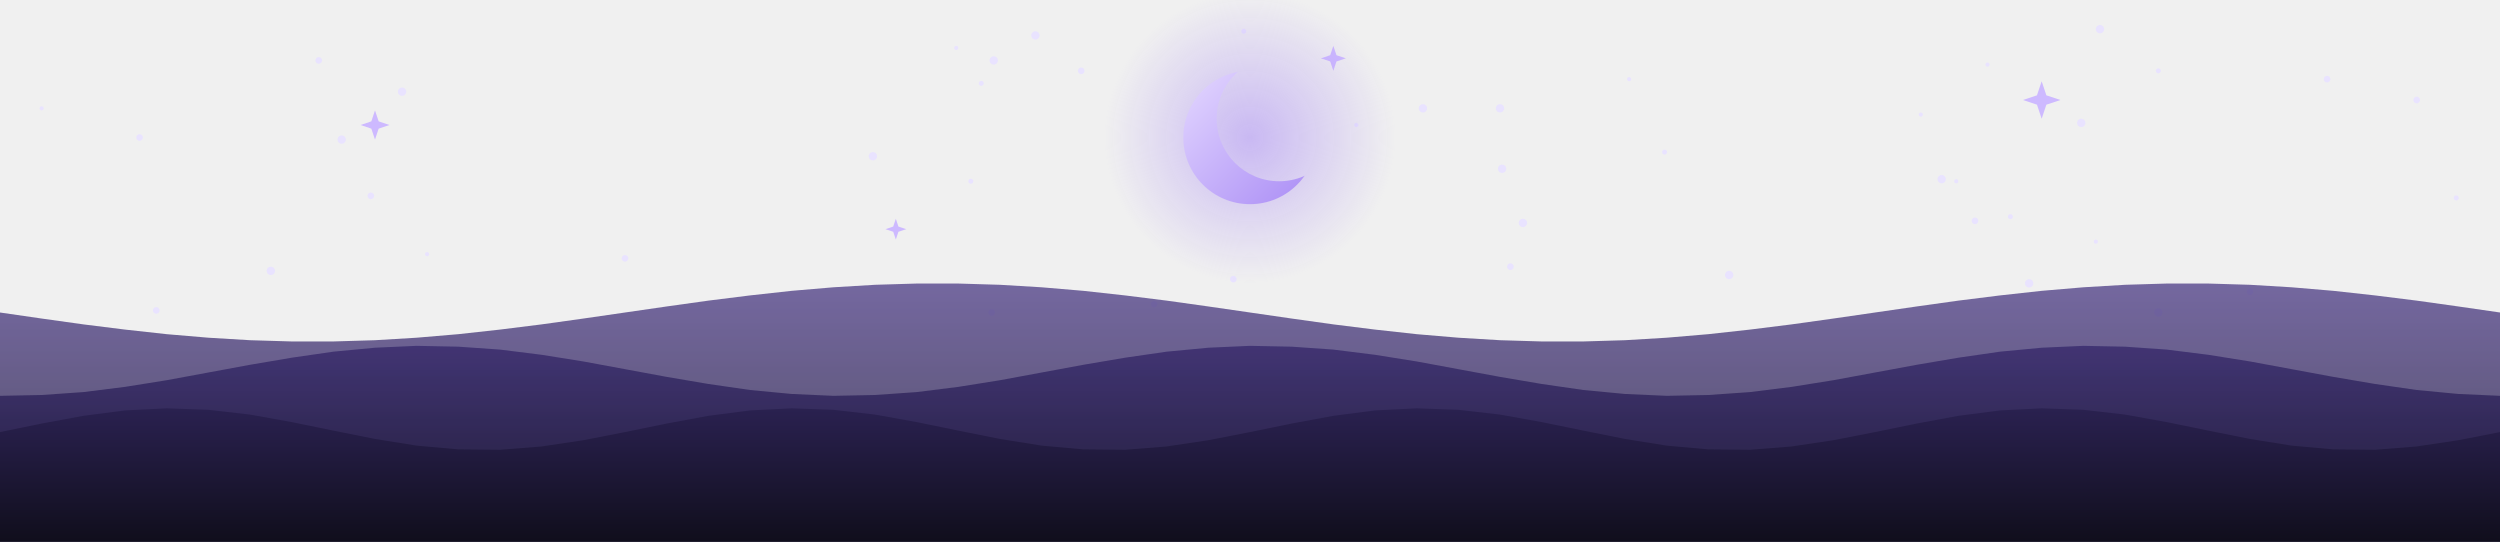
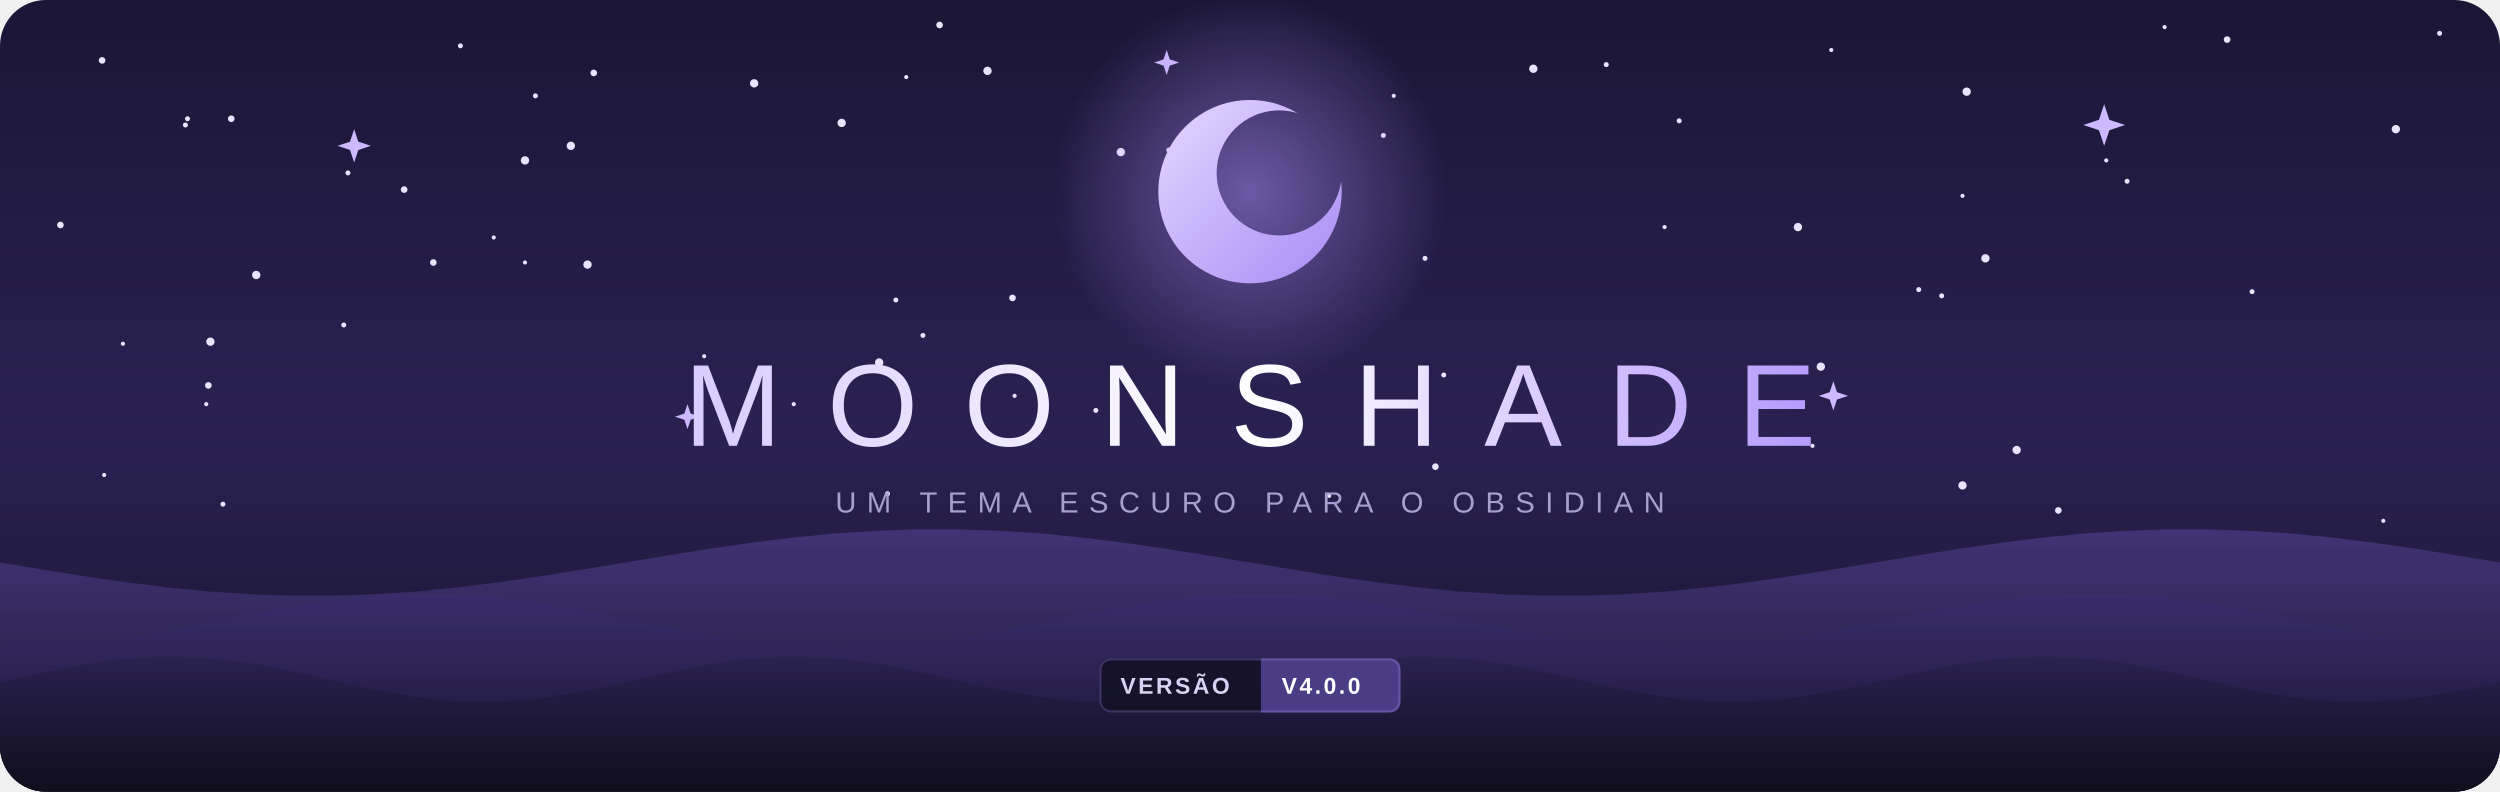
- <svg xmlns="http://www.w3.org/2000/svg" viewBox="0 0 1200 260" width="1200" height="260" role="img">
+ <svg xmlns="http://www.w3.org/2000/svg" viewBox="0 0 1200 380" width="1200" height="380" role="img" aria-label="Moonshade, um tema escuro para o Obsidian. Versão 4.0.0">
  <defs>
+     <clipPath id="c">
+       <rect width="1200" height="380" rx="22" />
+     </clipPath>
+     <linearGradient id="bg" x1="0" y1="0" x2="0" y2="1">
+       <stop offset="0" stop-color="#1b1636" />
+       <stop offset=".55" stop-color="#2a2152" />
+       <stop offset="1" stop-color="#17142a" />
+     </linearGradient>
    <linearGradient id="w1" x1="0" y1="0" x2="0" y2="1">
      <stop offset="0" stop-color="#4b3a85" />
      <stop offset="1" stop-color="#1b1633" />
    </linearGradient>
    <linearGradient id="w2" x1="0" y1="0" x2="0" y2="1">
      <stop offset="0" stop-color="#3a2d6e" />
      <stop offset="1" stop-color="#15112a" />
    </linearGradient>
    <linearGradient id="w3" x1="0" y1="0" x2="0" y2="1">
      <stop offset="0" stop-color="#2a2150" />
      <stop offset="1" stop-color="#100e1c" />
    </linearGradient>
    <radialGradient id="glow">
      <stop offset="0" stop-color="#a98bf5" stop-opacity=".55" />
      <stop offset="1" stop-color="#a98bf5" stop-opacity="0" />
    </radialGradient>
    <linearGradient id="moon" x1="0" y1="0" x2="1" y2="1">
      <stop offset="0" stop-color="#e4d8ff" />
      <stop offset="1" stop-color="#a98bf5" />
    </linearGradient>
+     <linearGradient id="txt" x1="0" y1="0" x2="1" y2="0">
+       <stop offset="0" stop-color="#d9ccff" />
+       <stop offset=".5" stop-color="#ffffff" />
+       <stop offset="1" stop-color="#b79cff" />
+     </linearGradient>
    <mask id="crescent">
      <rect width="100" height="100" x="-50" y="-50" fill="#fff" />
      <circle cx="14" cy="-9" r="30" fill="#000" />
    </mask>
  </defs>
-   <g>
-     <circle cx="683" cy="52" r="2" fill="#e9e3ff">
-       <animate attributeName="opacity" values="0.15;1;0.15" dur="4.0s" begin="-0.3s" repeatCount="indefinite" />
-     </circle>
-     <circle cx="1117" cy="38" r="1.6" fill="#e9e3ff">
-       <animate attributeName="opacity" values="0.15;1;0.15" dur="3.8s" begin="-3.6s" repeatCount="indefinite" />
-     </circle>
-     <circle cx="459" cy="23" r="1" fill="#e9e3ff">
-       <animate attributeName="opacity" values="0.15;1;0.15" dur="3.4s" begin="-0.3s" repeatCount="indefinite" />
-     </circle>
-     <circle cx="205" cy="122" r="1" fill="#e9e3ff">
+   <g clip-path="url(#c)">
+     <rect width="1200" height="380" fill="url(#bg)" />
+     <circle cx="942" cy="233" r="2" fill="#e9e3ff">
+       <animate attributeName="opacity" values="0.15;1;0.15" dur="3.5s" begin="-3.4s" repeatCount="indefinite" />
+     </circle>
+     <circle cx="404" cy="59" r="2" fill="#e9e3ff">
+       <animate attributeName="opacity" values="0.15;1;0.15" dur="4.0s" begin="-3.2s" repeatCount="indefinite" />
+     </circle>
+     <circle cx="208" cy="126" r="1.6" fill="#e9e3ff">
+       <animate attributeName="opacity" values="0.15;1;0.15" dur="2.6s" begin="-2.2s" repeatCount="indefinite" />
+     </circle>
+     <circle cx="101" cy="164" r="2" fill="#e9e3ff">
+       <animate attributeName="opacity" values="0.15;1;0.15" dur="4.9s" begin="-2.6s" repeatCount="indefinite" />
+     </circle>
+     <circle cx="338" cy="171" r="1" fill="#e9e3ff">
+       <animate attributeName="opacity" values="0.15;1;0.15" dur="4.5s" begin="-0.3s" repeatCount="indefinite" />
+     </circle>
+     <circle cx="89" cy="60" r="1.2" fill="#e9e3ff">
+       <animate attributeName="opacity" values="0.15;1;0.15" dur="3.9s" begin="-3.1s" repeatCount="indefinite" />
+     </circle>
+     <circle cx="684" cy="124" r="1.2" fill="#e9e3ff">
+       <animate attributeName="opacity" values="0.15;1;0.15" dur="3.7s" begin="-2.6s" repeatCount="indefinite" />
+     </circle>
+     <circle cx="1039" cy="13" r="1" fill="#e9e3ff">
+       <animate attributeName="opacity" values="0.15;1;0.15" dur="3.5s" begin="-1.1s" repeatCount="indefinite" />
+     </circle>
+     <circle cx="1144" cy="250" r="1" fill="#e9e3ff">
+       <animate attributeName="opacity" values="0.15;1;0.15" dur="4.2s" begin="-1.3s" repeatCount="indefinite" />
+     </circle>
+     <circle cx="486" cy="143" r="1.6" fill="#e9e3ff">
+       <animate attributeName="opacity" values="0.15;1;0.15" dur="2.3s" begin="-2.3s" repeatCount="indefinite" />
+     </circle>
+     <circle cx="237" cy="114" r="1" fill="#e9e3ff">
+       <animate attributeName="opacity" values="0.15;1;0.15" dur="4.6s" begin="-1.5s" repeatCount="indefinite" />
+     </circle>
+     <circle cx="50" cy="228" r="1" fill="#e9e3ff">
+       <animate attributeName="opacity" values="0.15;1;0.15" dur="2.8s" begin="-3.7s" repeatCount="indefinite" />
+     </circle>
+     <circle cx="123" cy="132" r="2" fill="#e9e3ff">
+       <animate attributeName="opacity" values="0.15;1;0.15" dur="4.9s" begin="-1.6s" repeatCount="indefinite" />
+     </circle>
+     <circle cx="165" cy="156" r="1.2" fill="#e9e3ff">
+       <animate attributeName="opacity" values="0.15;1;0.15" dur="4.4s" begin="-1.1s" repeatCount="indefinite" />
+     </circle>
+     <circle cx="194" cy="91" r="1.6" fill="#e9e3ff">
+       <animate attributeName="opacity" values="0.15;1;0.15" dur="2.2s" begin="-1.6s" repeatCount="indefinite" />
+     </circle>
+     <circle cx="257" cy="46" r="1.2" fill="#e9e3ff">
+       <animate attributeName="opacity" values="0.15;1;0.15" dur="4.2s" begin="-0.0s" repeatCount="indefinite" />
+     </circle>
+     <circle cx="968" cy="216" r="2" fill="#e9e3ff">
+       <animate attributeName="opacity" values="0.15;1;0.15" dur="2.7s" begin="-2.2s" repeatCount="indefinite" />
+     </circle>
+     <circle cx="932" cy="142" r="1.2" fill="#e9e3ff">
+       <animate attributeName="opacity" values="0.15;1;0.15" dur="5.0s" begin="-3.1s" repeatCount="indefinite" />
+     </circle>
+     <circle cx="874" cy="176" r="2" fill="#e9e3ff">
+       <animate attributeName="opacity" values="0.15;1;0.15" dur="2.5s" begin="-1.7s" repeatCount="indefinite" />
+     </circle>
+     <circle cx="451" cy="12" r="1.6" fill="#e9e3ff">
+       <animate attributeName="opacity" values="0.15;1;0.15" dur="4.6s" begin="-3.9s" repeatCount="indefinite" />
+     </circle>
+     <circle cx="638" cy="238" r="1" fill="#e9e3ff">
+       <animate attributeName="opacity" values="0.15;1;0.15" dur="2.8s" begin="-1.6s" repeatCount="indefinite" />
+     </circle>
+     <circle cx="221" cy="22" r="1.2" fill="#e9e3ff">
+       <animate attributeName="opacity" values="0.15;1;0.15" dur="2.8s" begin="-1.0s" repeatCount="indefinite" />
+     </circle>
+     <circle cx="689" cy="224" r="1.6" fill="#e9e3ff">
+       <animate attributeName="opacity" values="0.15;1;0.15" dur="3.3s" begin="-0.3s" repeatCount="indefinite" />
+     </circle>
+     <circle cx="443" cy="161" r="1.2" fill="#e9e3ff">
+       <animate attributeName="opacity" values="0.15;1;0.15" dur="2.2s" begin="-1.5s" repeatCount="indefinite" />
+     </circle>
+     <circle cx="944" cy="44" r="2" fill="#e9e3ff">
      <animate attributeName="opacity" values="0.15;1;0.15" dur="4.5s" begin="-0.5s" repeatCount="indefinite" />
    </circle>
-     <circle cx="477" cy="29" r="2" fill="#e9e3ff">
-       <animate attributeName="opacity" values="0.15;1;0.15" dur="2.3s" begin="-0.9s" repeatCount="indefinite" />
-     </circle>
-     <circle cx="1160" cy="48" r="1.6" fill="#e9e3ff">
-       <animate attributeName="opacity" values="0.15;1;0.15" dur="3.4s" begin="-2.2s" repeatCount="indefinite" />
-     </circle>
-     <circle cx="651" cy="60" r="1" fill="#e9e3ff">
-       <animate attributeName="opacity" values="0.15;1;0.15" dur="3.8s" begin="-2.6s" repeatCount="indefinite" />
-     </circle>
-     <circle cx="782" cy="38" r="1" fill="#e9e3ff">
-       <animate attributeName="opacity" values="0.15;1;0.15" dur="3.8s" begin="-2.5s" repeatCount="indefinite" />
-     </circle>
-     <circle cx="1036" cy="150" r="2" fill="#e9e3ff">
-       <animate attributeName="opacity" values="0.15;1;0.15" dur="4.4s" begin="-1.9s" repeatCount="indefinite" />
-     </circle>
-     <circle cx="948" cy="106" r="1.6" fill="#e9e3ff">
-       <animate attributeName="opacity" values="0.15;1;0.15" dur="2.9s" begin="-0.7s" repeatCount="indefinite" />
-     </circle>
-     <circle cx="519" cy="34" r="1.6" fill="#e9e3ff">
-       <animate attributeName="opacity" values="0.15;1;0.15" dur="3.7s" begin="-3.5s" repeatCount="indefinite" />
-     </circle>
-     <circle cx="939" cy="87" r="1" fill="#e9e3ff">
-       <animate attributeName="opacity" values="0.15;1;0.15" dur="2.5s" begin="-1.7s" repeatCount="indefinite" />
-     </circle>
-     <circle cx="720" cy="52" r="2" fill="#e9e3ff">
-       <animate attributeName="opacity" values="0.15;1;0.15" dur="3.4s" begin="-3.8s" repeatCount="indefinite" />
-     </circle>
-     <circle cx="178" cy="94" r="1.6" fill="#e9e3ff">
-       <animate attributeName="opacity" values="0.15;1;0.15" dur="4.1s" begin="-2.4s" repeatCount="indefinite" />
-     </circle>
-     <circle cx="954" cy="31" r="1" fill="#e9e3ff">
-       <animate attributeName="opacity" values="0.15;1;0.15" dur="4.8s" begin="-1.9s" repeatCount="indefinite" />
-     </circle>
-     <circle cx="153" cy="29" r="1.6" fill="#e9e3ff">
-       <animate attributeName="opacity" values="0.15;1;0.15" dur="4.0s" begin="-4.0s" repeatCount="indefinite" />
-     </circle>
-     <circle cx="932" cy="86" r="2" fill="#e9e3ff">
-       <animate attributeName="opacity" values="0.15;1;0.15" dur="4.7s" begin="-1.4s" repeatCount="indefinite" />
-     </circle>
-     <circle cx="965" cy="104" r="1.2" fill="#e9e3ff">
-       <animate attributeName="opacity" values="0.15;1;0.15" dur="3.9s" begin="-2.0s" repeatCount="indefinite" />
-     </circle>
-     <circle cx="466" cy="87" r="1.2" fill="#e9e3ff">
-       <animate attributeName="opacity" values="0.15;1;0.15" dur="4.3s" begin="-1.6s" repeatCount="indefinite" />
-     </circle>
-     <circle cx="1036" cy="34" r="1.2" fill="#e9e3ff">
-       <animate attributeName="opacity" values="0.15;1;0.15" dur="3.5s" begin="-2.2s" repeatCount="indefinite" />
-     </circle>
-     <circle cx="300" cy="124" r="1.6" fill="#e9e3ff">
+     <circle cx="806" cy="58" r="1.2" fill="#e9e3ff">
+       <animate attributeName="opacity" values="0.15;1;0.15" dur="3.1s" begin="-0.9s" repeatCount="indefinite" />
+     </circle>
+     <circle cx="526" cy="197" r="1.2" fill="#e9e3ff">
+       <animate attributeName="opacity" values="0.15;1;0.15" dur="2.6s" begin="-2.5s" repeatCount="indefinite" />
+     </circle>
+     <circle cx="1150" cy="62" r="2" fill="#e9e3ff">
+       <animate attributeName="opacity" values="0.15;1;0.15" dur="4.7s" begin="-2.4s" repeatCount="indefinite" />
+     </circle>
+     <circle cx="879" cy="24" r="1" fill="#e9e3ff">
+       <animate attributeName="opacity" values="0.15;1;0.15" dur="2.5s" begin="-2.0s" repeatCount="indefinite" />
+     </circle>
+     <circle cx="538" cy="73" r="2" fill="#e9e3ff">
+       <animate attributeName="opacity" values="0.15;1;0.15" dur="2.9s" begin="-3.3s" repeatCount="indefinite" />
+     </circle>
+     <circle cx="1021" cy="87" r="1.2" fill="#e9e3ff">
+       <animate attributeName="opacity" values="0.15;1;0.15" dur="4.8s" begin="-3.9s" repeatCount="indefinite" />
+     </circle>
+     <circle cx="274" cy="70" r="2" fill="#e9e3ff">
+       <animate attributeName="opacity" values="0.15;1;0.15" dur="3.8s" begin="-3.4s" repeatCount="indefinite" />
+     </circle>
+     <circle cx="167" cy="83" r="1.2" fill="#e9e3ff">
+       <animate attributeName="opacity" values="0.15;1;0.15" dur="4.8s" begin="-0.8s" repeatCount="indefinite" />
+     </circle>
+     <circle cx="49" cy="29" r="1.6" fill="#e9e3ff">
+       <animate attributeName="opacity" values="0.15;1;0.15" dur="3.4s" begin="-1.0s" repeatCount="indefinite" />
+     </circle>
+     <circle cx="111" cy="57" r="1.6" fill="#e9e3ff">
+       <animate attributeName="opacity" values="0.15;1;0.15" dur="3.2s" begin="-2.3s" repeatCount="indefinite" />
+     </circle>
+     <circle cx="285" cy="35" r="1.6" fill="#e9e3ff">
+       <animate attributeName="opacity" values="0.15;1;0.15" dur="2.6s" begin="-1.8s" repeatCount="indefinite" />
+     </circle>
+     <circle cx="693" cy="180" r="1.2" fill="#e9e3ff">
+       <animate attributeName="opacity" values="0.15;1;0.15" dur="3.9s" begin="-3.7s" repeatCount="indefinite" />
+     </circle>
+     <circle cx="988" cy="245" r="1.6" fill="#e9e3ff">
      <animate attributeName="opacity" values="0.15;1;0.15" dur="4.2s" begin="-3.9s" repeatCount="indefinite" />
    </circle>
-     <circle cx="799" cy="73" r="1.2" fill="#e9e3ff">
-       <animate attributeName="opacity" values="0.15;1;0.15" dur="2.4s" begin="-0.6s" repeatCount="indefinite" />
-     </circle>
-     <circle cx="497" cy="17" r="2" fill="#e9e3ff">
-       <animate attributeName="opacity" values="0.15;1;0.15" dur="4.5s" begin="-0.7s" repeatCount="indefinite" />
-     </circle>
-     <circle cx="597" cy="15" r="1.2" fill="#e9e3ff">
-       <animate attributeName="opacity" values="0.15;1;0.15" dur="3.4s" begin="-1.5s" repeatCount="indefinite" />
-     </circle>
-     <circle cx="1179" cy="95" r="1.2" fill="#e9e3ff">
-       <animate attributeName="opacity" values="0.15;1;0.15" dur="4.1s" begin="-2.1s" repeatCount="indefinite" />
-     </circle>
-     <circle cx="130" cy="130" r="2" fill="#e9e3ff">
-       <animate attributeName="opacity" values="0.15;1;0.15" dur="3.3s" begin="-1.6s" repeatCount="indefinite" />
-     </circle>
-     <circle cx="1006" cy="116" r="1" fill="#e9e3ff">
-       <animate attributeName="opacity" values="0.15;1;0.15" dur="2.7s" begin="-3.9s" repeatCount="indefinite" />
-     </circle>
-     <circle cx="922" cy="55" r="1" fill="#e9e3ff">
-       <animate attributeName="opacity" values="0.15;1;0.15" dur="3.2s" begin="-0.2s" repeatCount="indefinite" />
-     </circle>
-     <circle cx="20" cy="52" r="1" fill="#e9e3ff">
-       <animate attributeName="opacity" values="0.15;1;0.15" dur="4.9s" begin="-2.5s" repeatCount="indefinite" />
-     </circle>
-     <circle cx="164" cy="67" r="2" fill="#e9e3ff">
-       <animate attributeName="opacity" values="0.15;1;0.15" dur="2.6s" begin="-1.0s" repeatCount="indefinite" />
-     </circle>
-     <circle cx="731" cy="107" r="2" fill="#e9e3ff">
-       <animate attributeName="opacity" values="0.15;1;0.15" dur="2.5s" begin="-3.4s" repeatCount="indefinite" />
-     </circle>
-     <circle cx="974" cy="136" r="2" fill="#e9e3ff">
-       <animate attributeName="opacity" values="0.15;1;0.15" dur="3.1s" begin="-0.6s" repeatCount="indefinite" />
-     </circle>
-     <circle cx="721" cy="81" r="2" fill="#e9e3ff">
-       <animate attributeName="opacity" values="0.15;1;0.15" dur="4.5s" begin="-0.6s" repeatCount="indefinite" />
-     </circle>
-     <circle cx="67" cy="66" r="1.6" fill="#e9e3ff">
-       <animate attributeName="opacity" values="0.15;1;0.15" dur="2.6s" begin="-2.2s" repeatCount="indefinite" />
-     </circle>
-     <circle cx="75" cy="149" r="1.6" fill="#e9e3ff">
-       <animate attributeName="opacity" values="0.15;1;0.15" dur="4.9s" begin="-3.5s" repeatCount="indefinite" />
-     </circle>
-     <circle cx="554" cy="146" r="1.6" fill="#e9e3ff">
-       <animate attributeName="opacity" values="0.15;1;0.15" dur="4.7s" begin="-1.4s" repeatCount="indefinite" />
-     </circle>
-     <circle cx="476" cy="150" r="1.6" fill="#e9e3ff">
-       <animate attributeName="opacity" values="0.15;1;0.15" dur="4.0s" begin="-2.5s" repeatCount="indefinite" />
-     </circle>
-     <circle cx="419" cy="75" r="2" fill="#e9e3ff">
-       <animate attributeName="opacity" values="0.15;1;0.15" dur="4.3s" begin="-0.9s" repeatCount="indefinite" />
-     </circle>
-     <circle cx="1080" cy="140" r="1.6" fill="#e9e3ff">
-       <animate attributeName="opacity" values="0.15;1;0.15" dur="4.2s" begin="-4.0s" repeatCount="indefinite" />
-     </circle>
-     <circle cx="592" cy="134" r="1.6" fill="#e9e3ff">
-       <animate attributeName="opacity" values="0.15;1;0.15" dur="2.7s" begin="-2.4s" repeatCount="indefinite" />
-     </circle>
-     <circle cx="725" cy="128" r="1.6" fill="#e9e3ff">
-       <animate attributeName="opacity" values="0.15;1;0.15" dur="4.9s" begin="-1.5s" repeatCount="indefinite" />
-     </circle>
-     <circle cx="471" cy="40" r="1.2" fill="#e9e3ff">
-       <animate attributeName="opacity" values="0.15;1;0.15" dur="3.5s" begin="-1.4s" repeatCount="indefinite" />
-     </circle>
-     <circle cx="1008" cy="14" r="2" fill="#e9e3ff">
-       <animate attributeName="opacity" values="0.15;1;0.15" dur="4.7s" begin="-1.4s" repeatCount="indefinite" />
-     </circle>
-     <circle cx="193" cy="44" r="2" fill="#e9e3ff">
-       <animate attributeName="opacity" values="0.15;1;0.15" dur="4.4s" begin="-3.0s" repeatCount="indefinite" />
-     </circle>
-     <circle cx="999" cy="59" r="2" fill="#e9e3ff">
-       <animate attributeName="opacity" values="0.15;1;0.15" dur="4.4s" begin="-1.3s" repeatCount="indefinite" />
-     </circle>
-     <circle cx="830" cy="132" r="2" fill="#e9e3ff">
-       <animate attributeName="opacity" values="0.15;1;0.15" dur="4.3s" begin="-0.3s" repeatCount="indefinite" />
-     </circle>
-     <path d="M180,53 L181.75,58.25 L187,60 L181.75,61.75 L180,67 L178.25,61.75 L173,60 L178.25,58.25 Z" fill="#cdb9ff">
+     <circle cx="59" cy="165" r="1" fill="#e9e3ff">
+       <animate attributeName="opacity" values="0.15;1;0.15" dur="3.6s" begin="-2.9s" repeatCount="indefinite" />
+     </circle>
+     <circle cx="669" cy="46" r="1" fill="#e9e3ff">
+       <animate attributeName="opacity" values="0.15;1;0.15" dur="2.4s" begin="-2.2s" repeatCount="indefinite" />
+     </circle>
+     <circle cx="107" cy="242" r="1.2" fill="#e9e3ff">
+       <animate attributeName="opacity" values="0.15;1;0.15" dur="4.4s" begin="-3.7s" repeatCount="indefinite" />
+     </circle>
+     <circle cx="736" cy="33" r="2" fill="#e9e3ff">
+       <animate attributeName="opacity" values="0.15;1;0.15" dur="4.7s" begin="-3.5s" repeatCount="indefinite" />
+     </circle>
+     <circle cx="870" cy="214" r="1" fill="#e9e3ff">
+       <animate attributeName="opacity" values="0.15;1;0.15" dur="4.6s" begin="-2.3s" repeatCount="indefinite" />
+     </circle>
+     <circle cx="799" cy="109" r="1" fill="#e9e3ff">
+       <animate attributeName="opacity" values="0.15;1;0.15" dur="3.9s" begin="-0.3s" repeatCount="indefinite" />
+     </circle>
+     <circle cx="252" cy="77" r="2" fill="#e9e3ff">
+       <animate attributeName="opacity" values="0.15;1;0.15" dur="4.2s" begin="-1.6s" repeatCount="indefinite" />
+     </circle>
+     <circle cx="953" cy="124" r="2" fill="#e9e3ff">
+       <animate attributeName="opacity" values="0.15;1;0.15" dur="4.5s" begin="-0.3s" repeatCount="indefinite" />
+     </circle>
+     <circle cx="1069" cy="19" r="1.6" fill="#e9e3ff">
+       <animate attributeName="opacity" values="0.15;1;0.15" dur="3.9s" begin="-1.9s" repeatCount="indefinite" />
+     </circle>
+     <circle cx="487" cy="190" r="1" fill="#e9e3ff">
+       <animate attributeName="opacity" values="0.15;1;0.15" dur="3.6s" begin="-2.5s" repeatCount="indefinite" />
+     </circle>
+     <circle cx="1011" cy="77" r="1" fill="#e9e3ff">
+       <animate attributeName="opacity" values="0.15;1;0.15" dur="3.2s" begin="-0.6s" repeatCount="indefinite" />
+     </circle>
+     <circle cx="430" cy="144" r="1.2" fill="#e9e3ff">
+       <animate attributeName="opacity" values="0.15;1;0.15" dur="4.3s" begin="-1.4s" repeatCount="indefinite" />
+     </circle>
+     <circle cx="921" cy="139" r="1.2" fill="#e9e3ff">
+       <animate attributeName="opacity" values="0.15;1;0.15" dur="3.1s" begin="-2.7s" repeatCount="indefinite" />
+     </circle>
+     <circle cx="422" cy="174" r="2" fill="#e9e3ff">
+       <animate attributeName="opacity" values="0.15;1;0.15" dur="4.5s" begin="-3.0s" repeatCount="indefinite" />
+     </circle>
+     <circle cx="426" cy="237" r="1.2" fill="#e9e3ff">
+       <animate attributeName="opacity" values="0.15;1;0.15" dur="3.3s" begin="-2.3s" repeatCount="indefinite" />
+     </circle>
+     <circle cx="664" cy="65" r="1.2" fill="#e9e3ff">
+       <animate attributeName="opacity" values="0.15;1;0.15" dur="2.6s" begin="-1.4s" repeatCount="indefinite" />
+     </circle>
+     <circle cx="99" cy="194" r="1" fill="#e9e3ff">
+       <animate attributeName="opacity" values="0.15;1;0.15" dur="4.9s" begin="-1.1s" repeatCount="indefinite" />
+     </circle>
+     <circle cx="362" cy="40" r="2" fill="#e9e3ff">
+       <animate attributeName="opacity" values="0.15;1;0.15" dur="3.5s" begin="-3.7s" repeatCount="indefinite" />
+     </circle>
+     <circle cx="863" cy="109" r="2" fill="#e9e3ff">
+       <animate attributeName="opacity" values="0.15;1;0.15" dur="4.1s" begin="-2.9s" repeatCount="indefinite" />
+     </circle>
+     <circle cx="942" cy="94" r="1" fill="#e9e3ff">
+       <animate attributeName="opacity" values="0.15;1;0.15" dur="4.5s" begin="-1.1s" repeatCount="indefinite" />
+     </circle>
+     <circle cx="100" cy="185" r="1.6" fill="#e9e3ff">
+       <animate attributeName="opacity" values="0.15;1;0.15" dur="3.8s" begin="-1.2s" repeatCount="indefinite" />
+     </circle>
+     <circle cx="1171" cy="16" r="1.2" fill="#e9e3ff">
+       <animate attributeName="opacity" values="0.15;1;0.15" dur="3.3s" begin="-0.8s" repeatCount="indefinite" />
+     </circle>
+     <circle cx="561" cy="72" r="1.2" fill="#e9e3ff">
+       <animate attributeName="opacity" values="0.15;1;0.15" dur="4.4s" begin="-3.9s" repeatCount="indefinite" />
+     </circle>
+     <circle cx="252" cy="126" r="1" fill="#e9e3ff">
+       <animate attributeName="opacity" values="0.15;1;0.15" dur="4.0s" begin="-2.6s" repeatCount="indefinite" />
+     </circle>
+     <circle cx="771" cy="31" r="1.2" fill="#e9e3ff">
+       <animate attributeName="opacity" values="0.15;1;0.15" dur="2.8s" begin="-1.9s" repeatCount="indefinite" />
+     </circle>
+     <circle cx="381" cy="194" r="1" fill="#e9e3ff">
+       <animate attributeName="opacity" values="0.15;1;0.15" dur="4.3s" begin="-2.1s" repeatCount="indefinite" />
+     </circle>
+     <circle cx="90" cy="57" r="1.2" fill="#e9e3ff">
+       <animate attributeName="opacity" values="0.15;1;0.15" dur="3.0s" begin="-1.4s" repeatCount="indefinite" />
+     </circle>
+     <circle cx="1081" cy="140" r="1.2" fill="#e9e3ff">
+       <animate attributeName="opacity" values="0.15;1;0.15" dur="3.3s" begin="-3.2s" repeatCount="indefinite" />
+     </circle>
+     <circle cx="474" cy="34" r="2" fill="#e9e3ff">
+       <animate attributeName="opacity" values="0.15;1;0.15" dur="4.8s" begin="-2.9s" repeatCount="indefinite" />
+     </circle>
+     <circle cx="282" cy="127" r="2" fill="#e9e3ff">
+       <animate attributeName="opacity" values="0.15;1;0.15" dur="2.8s" begin="-3.5s" repeatCount="indefinite" />
+     </circle>
+     <circle cx="29" cy="108" r="1.6" fill="#e9e3ff">
+       <animate attributeName="opacity" values="0.15;1;0.15" dur="3.5s" begin="-2.6s" repeatCount="indefinite" />
+     </circle>
+     <circle cx="435" cy="37" r="1" fill="#e9e3ff">
+       <animate attributeName="opacity" values="0.15;1;0.15" dur="2.8s" begin="-3.6s" repeatCount="indefinite" />
+     </circle>
+     <path d="M170,62 L172.0,68.0 L178,70 L172.0,72.0 L170,78 L168.0,72.0 L162,70 L168.0,68.0 Z" fill="#cdb9ff">
+       <animate attributeName="opacity" values="0.2;1;0.2" dur="3.4s" begin="-2s" repeatCount="indefinite" />
+       <animateTransform attributeName="transform" type="rotate" from="0 170 70" to="360 170 70" dur="14s" repeatCount="indefinite" />
+     </path>
+     <path d="M1010,50 L1012.5,57.5 L1020,60 L1012.5,62.5 L1010,70 L1007.5,62.5 L1000,60 L1007.5,57.5 Z" fill="#cdb9ff">
+       <animate attributeName="opacity" values="0.2;1;0.2" dur="3.4s" begin="-2s" repeatCount="indefinite" />
+       <animateTransform attributeName="transform" type="rotate" from="0 1010 60" to="360 1010 60" dur="14s" repeatCount="indefinite" />
+     </path>
+     <path d="M330,194 L331.5,198.5 L336,200 L331.5,201.5 L330,206 L328.5,201.5 L324,200 L328.5,198.5 Z" fill="#cdb9ff">
      <animate attributeName="opacity" values="0.2;1;0.2" dur="3.4s" begin="-0s" repeatCount="indefinite" />
-       <animateTransform attributeName="transform" type="rotate" from="0 180 60" to="360 180 60" dur="14s" repeatCount="indefinite" />
-     </path>
-     <path d="M980,39 L982.25,45.75 L989,48 L982.25,50.25 L980,57 L977.75,50.25 L971,48 L977.75,45.75 Z" fill="#cdb9ff">
+       <animateTransform attributeName="transform" type="rotate" from="0 330 200" to="360 330 200" dur="14s" repeatCount="indefinite" />
+     </path>
+     <path d="M880,183 L881.75,188.25 L887,190 L881.75,191.75 L880,197 L878.25,191.75 L873,190 L878.25,188.25 Z" fill="#cdb9ff">
+       <animate attributeName="opacity" values="0.2;1;0.2" dur="3.4s" begin="-1s" repeatCount="indefinite" />
+       <animateTransform attributeName="transform" type="rotate" from="0 880 190" to="360 880 190" dur="14s" repeatCount="indefinite" />
+     </path>
+     <path d="M560,24 L561.5,28.5 L566,30 L561.5,31.5 L560,36 L558.5,31.5 L554,30 L558.5,28.5 Z" fill="#cdb9ff">
      <animate attributeName="opacity" values="0.2;1;0.2" dur="3.4s" begin="-2s" repeatCount="indefinite" />
-       <animateTransform attributeName="transform" type="rotate" from="0 980 48" to="360 980 48" dur="14s" repeatCount="indefinite" />
-     </path>
-     <path d="M640,22 L641.5,26.5 L646,28 L641.5,29.5 L640,34 L638.5,29.5 L634,28 L638.5,26.5 Z" fill="#cdb9ff">
-       <animate attributeName="opacity" values="0.2;1;0.2" dur="3.4s" begin="-1s" repeatCount="indefinite" />
-       <animateTransform attributeName="transform" type="rotate" from="0 640 28" to="360 640 28" dur="14s" repeatCount="indefinite" />
-     </path>
-     <path d="M430,105 L431.25,108.75 L435,110 L431.25,111.25 L430,115 L428.75,111.25 L425,110 L428.75,108.75 Z" fill="#cdb9ff">
-       <animate attributeName="opacity" values="0.2;1;0.2" dur="3.4s" begin="-1s" repeatCount="indefinite" />
-       <animateTransform attributeName="transform" type="rotate" from="0 430 110" to="360 430 110" dur="14s" repeatCount="indefinite" />
-     </path>
-     <g transform="translate(600,66)">
-       <circle r="70" fill="url(#glow)">
-         <animate attributeName="r" values="62;78;62" dur="6s" repeatCount="indefinite" />
+       <animateTransform attributeName="transform" type="rotate" from="0 560 30" to="360 560 30" dur="14s" repeatCount="indefinite" />
+     </path>
+     <g transform="translate(600,92)">
+       <circle r="95" fill="url(#glow)">
+         <animate attributeName="r" values="85;105;85" dur="6s" repeatCount="indefinite" />
        <animate attributeName="opacity" values="0.7;1;0.7" dur="6s" repeatCount="indefinite" />
      </circle>
      <g>
-         <animateTransform attributeName="transform" type="translate" values="0,0;0,-5;0,0" dur="6s" repeatCount="indefinite" />
-         <circle r="32" fill="url(#moon)" mask="url(#crescent)" />
+         <animateTransform attributeName="transform" type="translate" values="0,0;0,-6;0,0" dur="6s" repeatCount="indefinite" />
+         <circle r="44" fill="url(#moon)" mask="url(#crescent)" />
      </g>
    </g>
-     <path fill="url(#w1)" opacity=".75" d="M-1200,260 L-1200,150.0 L-1180,152.9 L-1160,155.7 L-1140,158.2 L-1120,160.4 L-1100,162.1 L-1080,163.3 L-1060,163.9 L-1040,163.9 L-1020,163.3 L-1000,162.1 L-980,160.4 L-960,158.2 L-940,155.7 L-920,152.9 L-900,150.0 L-880,147.1 L-860,144.3 L-840,141.8 L-820,139.6 L-800,137.9 L-780,136.7 L-760,136.1 L-740,136.1 L-720,136.7 L-700,137.9 L-680,139.6 L-660,141.8 L-640,144.3 L-620,147.1 L-600,150.0 L-580,152.9 L-560,155.7 L-540,158.2 L-520,160.4 L-500,162.1 L-480,163.3 L-460,163.9 L-440,163.9 L-420,163.3 L-400,162.1 L-380,160.4 L-360,158.2 L-340,155.7 L-320,152.9 L-300,150.0 L-280,147.1 L-260,144.3 L-240,141.8 L-220,139.6 L-200,137.9 L-180,136.7 L-160,136.1 L-140,136.1 L-120,136.7 L-100,137.9 L-80,139.6 L-60,141.8 L-40,144.3 L-20,147.1 L0,150.0 L20,152.9 L40,155.7 L60,158.2 L80,160.4 L100,162.1 L120,163.3 L140,163.9 L160,163.9 L180,163.3 L200,162.1 L220,160.4 L240,158.2 L260,155.7 L280,152.9 L300,150.0 L320,147.1 L340,144.3 L360,141.8 L380,139.6 L400,137.9 L420,136.7 L440,136.1 L460,136.1 L480,136.7 L500,137.9 L520,139.6 L540,141.8 L560,144.3 L580,147.1 L600,150.0 L620,152.9 L640,155.7 L660,158.2 L680,160.4 L700,162.1 L720,163.3 L740,163.9 L760,163.9 L780,163.3 L800,162.1 L820,160.4 L840,158.2 L860,155.7 L880,152.9 L900,150.0 L920,147.1 L940,144.3 L960,141.8 L980,139.6 L1000,137.9 L1020,136.7 L1040,136.1 L1060,136.1 L1080,136.7 L1100,137.9 L1120,139.6 L1140,141.8 L1160,144.3 L1180,147.1 L1200,150.0 L1220,152.9 L1240,155.7 L1260,158.2 L1280,160.4 L1300,162.1 L1320,163.3 L1340,163.9 L1360,163.9 L1380,163.3 L1400,162.1 L1420,160.4 L1440,158.2 L1460,155.7 L1480,152.9 L1500,150.0 L1520,147.1 L1540,144.3 L1560,141.8 L1580,139.6 L1600,137.9 L1620,136.7 L1640,136.1 L1660,136.1 L1680,136.7 L1700,137.9 L1720,139.6 L1740,141.8 L1760,144.3 L1780,147.1 L1800,150.0 L1800,260 Z">
+     <path fill="url(#w1)" opacity=".75" d="M-1200,380 L-1200,270.0 L-1180,273.3 L-1160,276.5 L-1140,279.4 L-1120,281.9 L-1100,283.9 L-1080,285.2 L-1060,285.9 L-1040,285.9 L-1020,285.2 L-1000,283.9 L-980,281.9 L-960,279.4 L-940,276.5 L-920,273.3 L-900,270.0 L-880,266.7 L-860,263.5 L-840,260.6 L-820,258.1 L-800,256.1 L-780,254.8 L-760,254.1 L-740,254.1 L-720,254.8 L-700,256.1 L-680,258.1 L-660,260.6 L-640,263.5 L-620,266.7 L-600,270.0 L-580,273.3 L-560,276.5 L-540,279.4 L-520,281.9 L-500,283.9 L-480,285.2 L-460,285.9 L-440,285.9 L-420,285.2 L-400,283.9 L-380,281.9 L-360,279.4 L-340,276.5 L-320,273.3 L-300,270.0 L-280,266.7 L-260,263.5 L-240,260.6 L-220,258.1 L-200,256.1 L-180,254.8 L-160,254.1 L-140,254.1 L-120,254.8 L-100,256.1 L-80,258.1 L-60,260.6 L-40,263.5 L-20,266.7 L0,270.0 L20,273.3 L40,276.5 L60,279.4 L80,281.9 L100,283.9 L120,285.2 L140,285.9 L160,285.9 L180,285.2 L200,283.9 L220,281.9 L240,279.4 L260,276.5 L280,273.3 L300,270.0 L320,266.7 L340,263.5 L360,260.6 L380,258.1 L400,256.1 L420,254.8 L440,254.1 L460,254.1 L480,254.8 L500,256.1 L520,258.1 L540,260.6 L560,263.5 L580,266.7 L600,270.0 L620,273.3 L640,276.5 L660,279.4 L680,281.9 L700,283.9 L720,285.2 L740,285.9 L760,285.9 L780,285.2 L800,283.9 L820,281.9 L840,279.4 L860,276.5 L880,273.3 L900,270.0 L920,266.7 L940,263.5 L960,260.6 L980,258.1 L1000,256.1 L1020,254.8 L1040,254.1 L1060,254.1 L1080,254.8 L1100,256.1 L1120,258.1 L1140,260.6 L1160,263.5 L1180,266.7 L1200,270.0 L1220,273.3 L1240,276.5 L1260,279.4 L1280,281.9 L1300,283.9 L1320,285.2 L1340,285.9 L1360,285.9 L1380,285.2 L1400,283.9 L1420,281.9 L1440,279.4 L1460,276.5 L1480,273.3 L1500,270.0 L1520,266.7 L1540,263.5 L1560,260.6 L1580,258.1 L1600,256.1 L1620,254.8 L1640,254.1 L1660,254.1 L1680,254.8 L1700,256.1 L1720,258.1 L1740,260.6 L1760,263.5 L1780,266.7 L1800,270.0 L1800,380 Z">
      <animateTransform attributeName="transform" type="translate" from="0 0" to="-600 0" dur="22s" repeatCount="indefinite" />
    </path>
-     <path fill="url(#w2)" opacity=".85" d="M-800,260 L-800,190.0 L-780,189.6 L-760,188.2 L-740,185.7 L-720,182.5 L-700,178.8 L-680,175.1 L-660,171.7 L-640,168.8 L-620,166.9 L-600,166.0 L-580,166.4 L-560,167.8 L-540,170.3 L-520,173.5 L-500,177.2 L-480,180.9 L-460,184.3 L-440,187.2 L-420,189.1 L-400,190.0 L-380,189.6 L-360,188.2 L-340,185.7 L-320,182.5 L-300,178.8 L-280,175.1 L-260,171.7 L-240,168.8 L-220,166.9 L-200,166.0 L-180,166.4 L-160,167.8 L-140,170.3 L-120,173.5 L-100,177.2 L-80,180.9 L-60,184.3 L-40,187.2 L-20,189.1 L0,190.0 L20,189.6 L40,188.2 L60,185.7 L80,182.5 L100,178.8 L120,175.1 L140,171.7 L160,168.8 L180,166.9 L200,166.0 L220,166.4 L240,167.8 L260,170.3 L280,173.5 L300,177.2 L320,180.9 L340,184.3 L360,187.2 L380,189.1 L400,190.0 L420,189.6 L440,188.2 L460,185.7 L480,182.5 L500,178.8 L520,175.1 L540,171.7 L560,168.8 L580,166.9 L600,166.0 L620,166.4 L640,167.8 L660,170.3 L680,173.5 L700,177.2 L720,180.9 L740,184.3 L760,187.2 L780,189.1 L800,190.0 L820,189.6 L840,188.2 L860,185.7 L880,182.5 L900,178.8 L920,175.1 L940,171.7 L960,168.8 L980,166.9 L1000,166.0 L1020,166.4 L1040,167.8 L1060,170.3 L1080,173.5 L1100,177.2 L1120,180.9 L1140,184.3 L1160,187.2 L1180,189.1 L1200,190.0 L1220,189.6 L1240,188.2 L1260,185.7 L1280,182.5 L1300,178.8 L1320,175.1 L1340,171.7 L1360,168.8 L1380,166.9 L1400,166.0 L1420,166.4 L1440,167.8 L1460,170.3 L1480,173.5 L1500,177.2 L1520,180.9 L1540,184.3 L1560,187.2 L1580,189.1 L1600,190.0 L1600,260 Z">
+     <path fill="url(#w2)" opacity=".85" d="M-800,380 L-800,311.0 L-780,310.6 L-760,309.0 L-740,306.4 L-720,302.9 L-700,298.9 L-680,294.9 L-660,291.1 L-640,288.0 L-620,286.0 L-600,285.0 L-580,285.4 L-560,287.0 L-540,289.6 L-520,293.1 L-500,297.1 L-480,301.1 L-460,304.9 L-440,308.0 L-420,310.0 L-400,311.0 L-380,310.6 L-360,309.0 L-340,306.4 L-320,302.9 L-300,298.9 L-280,294.9 L-260,291.1 L-240,288.0 L-220,286.0 L-200,285.0 L-180,285.4 L-160,287.0 L-140,289.6 L-120,293.1 L-100,297.1 L-80,301.1 L-60,304.9 L-40,308.0 L-20,310.0 L0,311.0 L20,310.6 L40,309.0 L60,306.4 L80,302.9 L100,298.9 L120,294.9 L140,291.1 L160,288.0 L180,286.0 L200,285.0 L220,285.4 L240,287.0 L260,289.6 L280,293.1 L300,297.1 L320,301.1 L340,304.9 L360,308.0 L380,310.0 L400,311.0 L420,310.6 L440,309.0 L460,306.4 L480,302.9 L500,298.9 L520,294.9 L540,291.1 L560,288.0 L580,286.0 L600,285.0 L620,285.4 L640,287.0 L660,289.6 L680,293.1 L700,297.1 L720,301.1 L740,304.9 L760,308.0 L780,310.0 L800,311.0 L820,310.6 L840,309.0 L860,306.4 L880,302.9 L900,298.9 L920,294.9 L940,291.1 L960,288.0 L980,286.0 L1000,285.0 L1020,285.4 L1040,287.0 L1060,289.6 L1080,293.1 L1100,297.1 L1120,301.1 L1140,304.9 L1160,308.0 L1180,310.0 L1200,311.0 L1220,310.6 L1240,309.0 L1260,306.4 L1280,302.9 L1300,298.9 L1320,294.9 L1340,291.1 L1360,288.0 L1380,286.0 L1400,285.0 L1420,285.4 L1440,287.0 L1460,289.6 L1480,293.1 L1500,297.1 L1520,301.1 L1540,304.9 L1560,308.0 L1580,310.0 L1600,311.0 L1600,380 Z">
      <animateTransform attributeName="transform" type="translate" from="-400 0" to="0 0" dur="26s" repeatCount="indefinite" />
    </path>
-     <path fill="url(#w3)" d="M-600,260 L-600,207.4 L-580,203.3 L-560,199.6 L-540,197.0 L-520,196.0 L-500,196.7 L-480,199.0 L-460,202.6 L-440,206.7 L-420,210.7 L-400,213.9 L-380,215.7 L-360,215.9 L-340,214.3 L-320,211.3 L-300,207.4 L-280,203.3 L-260,199.6 L-240,197.0 L-220,196.0 L-200,196.7 L-180,199.0 L-160,202.6 L-140,206.7 L-120,210.7 L-100,213.9 L-80,215.7 L-60,215.9 L-40,214.3 L-20,211.3 L0,207.4 L20,203.3 L40,199.6 L60,197.0 L80,196.0 L100,196.7 L120,199.0 L140,202.6 L160,206.7 L180,210.7 L200,213.9 L220,215.7 L240,215.9 L260,214.3 L280,211.3 L300,207.4 L320,203.3 L340,199.6 L360,197.0 L380,196.0 L400,196.7 L420,199.0 L440,202.6 L460,206.7 L480,210.7 L500,213.9 L520,215.7 L540,215.9 L560,214.3 L580,211.3 L600,207.4 L620,203.3 L640,199.6 L660,197.0 L680,196.0 L700,196.7 L720,199.0 L740,202.6 L760,206.7 L780,210.7 L800,213.9 L820,215.7 L840,215.9 L860,214.3 L880,211.3 L900,207.4 L920,203.3 L940,199.6 L960,197.0 L980,196.0 L1000,196.7 L1020,199.0 L1040,202.6 L1060,206.7 L1080,210.7 L1100,213.9 L1120,215.7 L1140,215.9 L1160,214.3 L1180,211.3 L1200,207.4 L1220,203.3 L1240,199.6 L1260,197.0 L1280,196.0 L1300,196.7 L1320,199.0 L1340,202.6 L1360,206.7 L1380,210.7 L1400,213.9 L1420,215.7 L1440,215.9 L1460,214.3 L1480,211.3 L1500,207.4 L1500,260 Z">
+     <path fill="url(#w3)" opacity="1" d="M-600,380 L-600,327.6 L-580,323.0 L-560,318.9 L-540,316.1 L-520,315.0 L-500,315.8 L-480,318.3 L-460,322.2 L-440,326.7 L-420,331.1 L-400,334.7 L-380,336.7 L-360,336.8 L-340,335.1 L-320,331.8 L-300,327.6 L-280,323.0 L-260,318.9 L-240,316.1 L-220,315.0 L-200,315.8 L-180,318.3 L-160,322.2 L-140,326.7 L-120,331.1 L-100,334.7 L-80,336.7 L-60,336.8 L-40,335.1 L-20,331.8 L0,327.6 L20,323.0 L40,318.9 L60,316.1 L80,315.0 L100,315.8 L120,318.3 L140,322.2 L160,326.7 L180,331.1 L200,334.7 L220,336.7 L240,336.8 L260,335.1 L280,331.8 L300,327.6 L320,323.0 L340,318.9 L360,316.1 L380,315.0 L400,315.8 L420,318.3 L440,322.2 L460,326.7 L480,331.1 L500,334.7 L520,336.7 L540,336.8 L560,335.1 L580,331.8 L600,327.6 L620,323.0 L640,318.9 L660,316.1 L680,315.0 L700,315.8 L720,318.3 L740,322.2 L760,326.7 L780,331.1 L800,334.7 L820,336.7 L840,336.8 L860,335.1 L880,331.8 L900,327.6 L920,323.0 L940,318.9 L960,316.1 L980,315.0 L1000,315.8 L1020,318.3 L1040,322.2 L1060,326.7 L1080,331.1 L1100,334.7 L1120,336.7 L1140,336.8 L1160,335.1 L1180,331.8 L1200,327.6 L1220,323.0 L1240,318.9 L1260,316.1 L1280,315.0 L1300,315.8 L1320,318.3 L1340,322.2 L1360,326.7 L1380,331.1 L1400,334.7 L1420,336.7 L1440,336.8 L1460,335.1 L1480,331.8 L1500,327.6 L1500,380 Z">
      <animateTransform attributeName="transform" type="translate" from="0 0" to="-300 0" dur="18s" repeatCount="indefinite" />
    </path>
+     <text x="600" y="214" text-anchor="middle" font-family="'Segoe UI','Helvetica Neue',Arial,sans-serif" font-size="56" font-weight="200" letter-spacing="22" fill="url(#txt)">MOONSHADE<animate attributeName="opacity" values="0.85;1;0.85" dur="5s" repeatCount="indefinite" />
+     </text>
+     <text x="600" y="246" text-anchor="middle" font-family="'Segoe UI','Helvetica Neue',Arial,sans-serif" font-size="14" letter-spacing="5" fill="#a89fcf">UM TEMA ESCURO PARA O OBSIDIAN</text>
+     <g id="badges" font-family="'Segoe UI','Helvetica Neue',Arial,sans-serif" font-size="11" font-weight="700" letter-spacing="1.2">
+       <path d="M532.75,316H605.25V342H532.75A5,5 0 0 1 527.75,337V321A5,5 0 0 1 532.75,316Z" fill="#120f24" fill-opacity=".82" />
+       <path d="M605.25,316H667.25A5,5 0 0 1 672.25,321V337A5,5 0 0 1 667.25,342H605.25Z" fill="#4b3d85" />
+       <rect x="528.2" y="316.5" width="143.5" height="25" rx="5" fill="none" stroke="#a98bf5" stroke-opacity=".28" />
+       <text x="537.8" y="333" fill="#d9d2f2" textLength="57.5" lengthAdjust="spacing">VERSÃO</text>
+       <text x="615.2" y="333" fill="#ffffff" textLength="47.0" lengthAdjust="spacing">V4.0.0</text>
+     </g>
  </g>
</svg>
